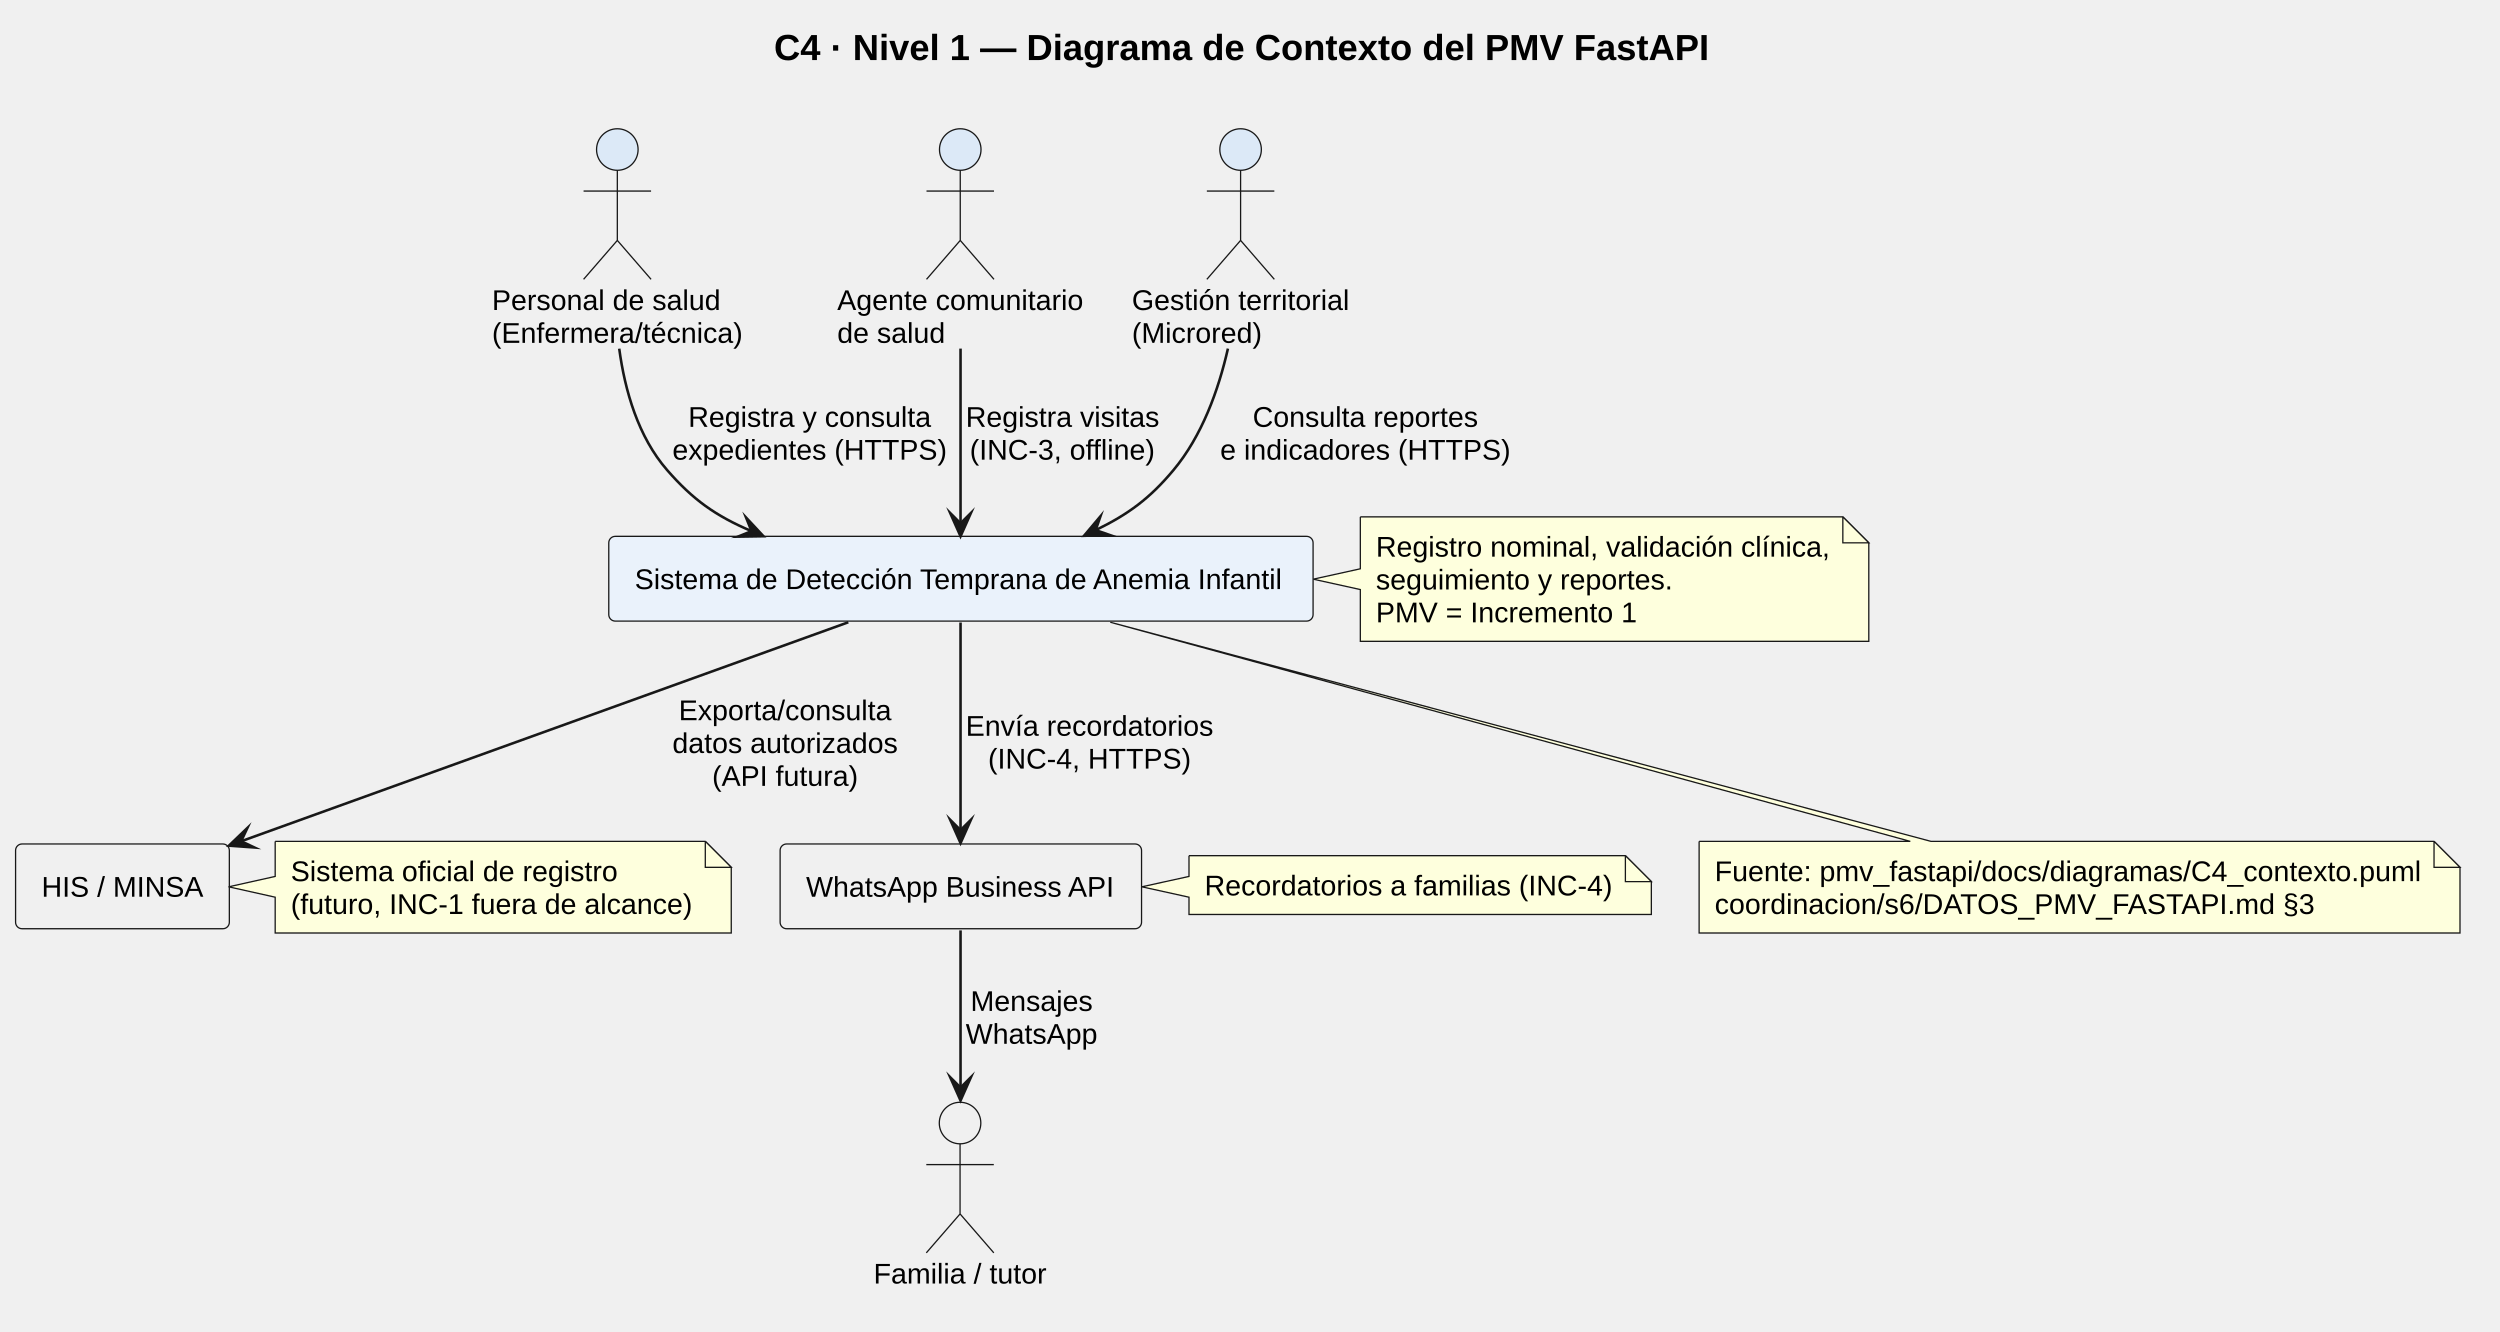
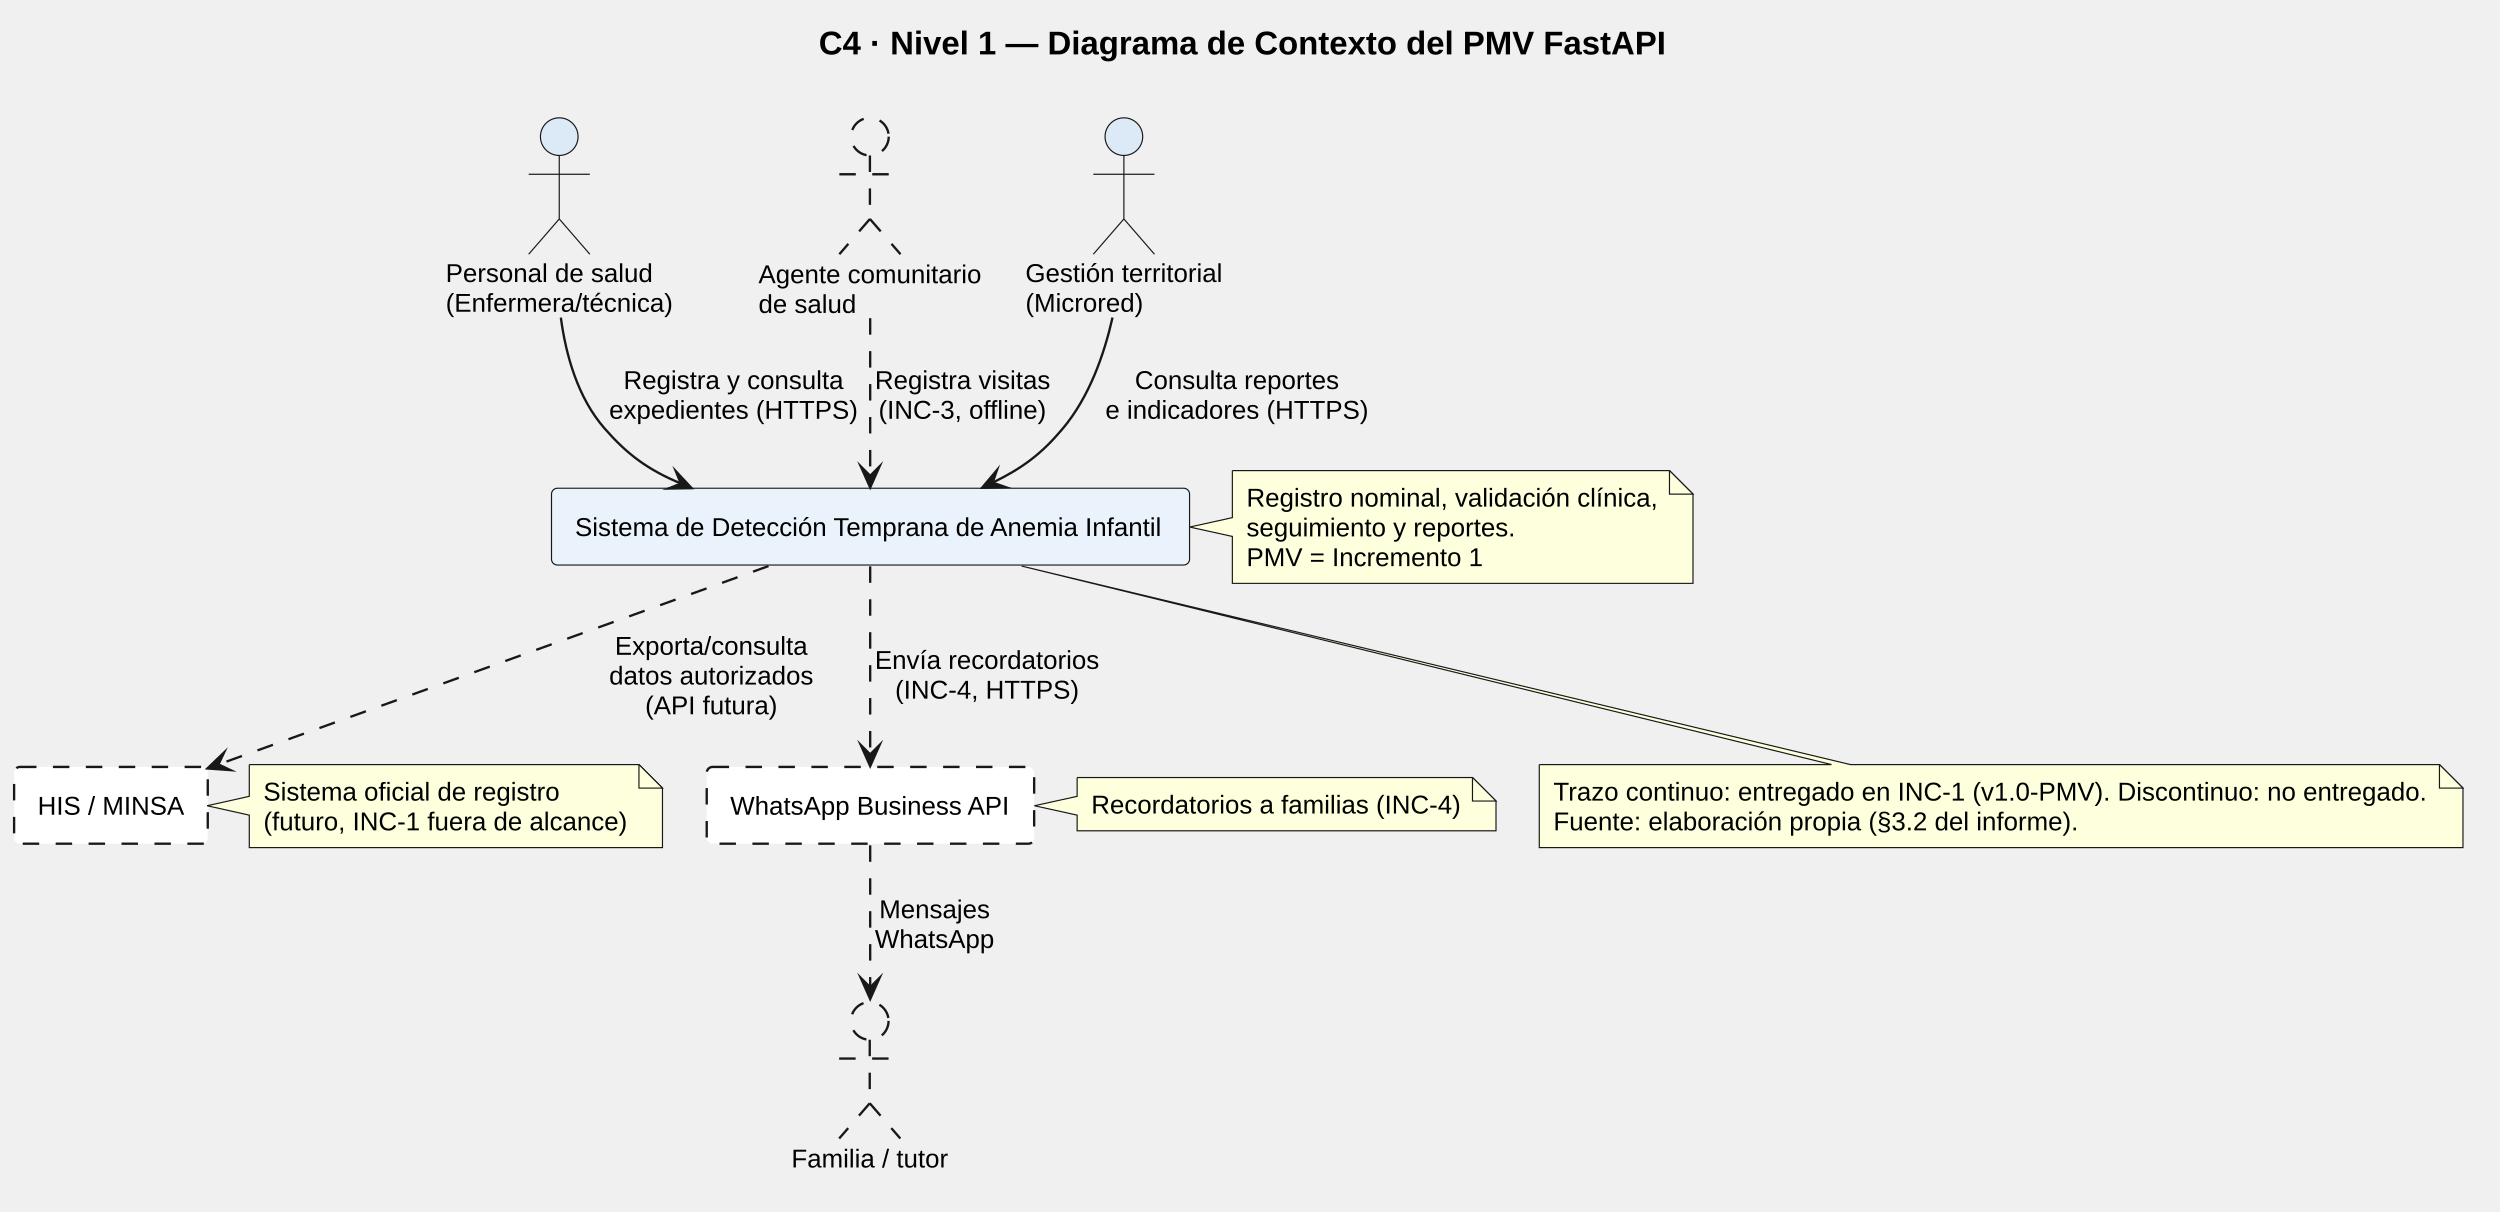
- <svg xmlns="http://www.w3.org/2000/svg" version="1.1" data-diagram-type="DESCRIPTION" style="width:963px;height:513px;background:#FFFFFF;" width="963px" height="513px" viewBox="0 0 963 513" zoomAndPan="magnify" preserveAspectRatio="none" contentStyleType="text/css">
+ <svg xmlns="http://www.w3.org/2000/svg" version="1.1" data-diagram-type="DESCRIPTION" style="width:1063px;height:515px;background:#FFFFFF;" width="1063px" height="515px" viewBox="0 0 1063 515" zoomAndPan="magnify" preserveAspectRatio="none" contentStyleType="text/css">
  <defs />
  <g font-family="sans-serif" lengthAdjust="spacing">
    <g class="title" data-source-line="8">
-       <text x="298.15" y="23.132" fill="#000" font-size="14" textLength="360.199" font-weight="700" font-family="'Arial'">C4 · Nivel 1 — Diagrama de Contexto del PMV FastAPI</text>
+       <text x="348.15" y="23.132" fill="#000" font-size="14" textLength="360.199" font-weight="700" font-family="'Arial'">C4 · Nivel 1 — Diagrama de Contexto del PMV FastAPI</text>
    </g>
    <g class="entity" data-qualified-name="enf" id="ent0001" data-source-line="10">
-       <ellipse cx="237.794" cy="57.599" rx="8" ry="8" fill="#DCE9F7" style="stroke:#181818;stroke-width:0.5;" />
-       <path d="M237.794,65.599 L237.794,92.599 M224.794,73.599 L250.794,73.599 M237.794,92.599 L224.794,107.599 M237.794,92.599 L250.794,107.599" style="stroke:#181818;stroke-width:0.5;" fill="none" />
-       <text x="189.5" y="119.417" fill="#000" font-size="11" textLength="88.059" font-family="'Arial'">Personal de salud</text>
-       <text x="189.5" y="132.065" fill="#000" font-size="11" textLength="96.588" font-family="'Arial'">(Enfermera/técnica)</text>
+       <ellipse cx="237.794" cy="58.099" rx="8" ry="8" fill="#DCE9F7" style="stroke:#181818;stroke-width:0.5;" />
+       <path d="M237.794,66.099 L237.794,93.099 M224.794,74.099 L250.794,74.099 M237.794,93.099 L224.794,108.099 M237.794,93.099 L250.794,108.099" style="stroke:#181818;stroke-width:0.5;" fill="none" />
+       <text x="189.5" y="119.917" fill="#000" font-size="11" textLength="88.059" font-family="'Arial'">Personal de salud</text>
+       <text x="189.5" y="132.565" fill="#000" font-size="11" textLength="96.588" font-family="'Arial'">(Enfermera/técnica)</text>
    </g>
    <g class="entity" data-qualified-name="acs" id="ent0002" data-source-line="11">
-       <ellipse cx="369.889" cy="57.599" rx="8" ry="8" fill="#DCE9F7" style="stroke:#181818;stroke-width:0.5;" />
-       <path d="M369.889,65.599 L369.889,92.599 M356.889,73.599 L382.889,73.599 M369.889,92.599 L356.889,107.599 M369.889,92.599 L382.889,107.599" style="stroke:#181818;stroke-width:0.5;" fill="none" />
-       <text x="322.5" y="119.417" fill="#000" font-size="11" textLength="94.778" font-family="'Arial'">Agente comunitario</text>
-       <text x="322.5" y="132.065" fill="#000" font-size="11" textLength="41.588" font-family="'Arial'">de salud</text>
+       <ellipse cx="369.889" cy="58.099" rx="8" ry="8" fill="#F0F0F0" style="stroke:#181818;stroke-width:1;stroke-dasharray:7,7;" />
+       <path d="M369.889,66.099 L369.889,93.099 M356.889,74.099 L382.889,74.099 M369.889,93.099 L356.889,108.099 M369.889,93.099 L382.889,108.099" style="stroke:#181818;stroke-width:1;stroke-dasharray:7,7;" fill="none" />
+       <text x="322.5" y="120.417" fill="#000" font-size="11" textLength="94.778" font-family="'Arial'">Agente comunitario</text>
+       <text x="322.5" y="133.065" fill="#000" font-size="11" textLength="41.588" font-family="'Arial'">de salud</text>
    </g>
    <g class="entity" data-qualified-name="mic" id="ent0003" data-source-line="12">
-       <ellipse cx="477.876" cy="57.599" rx="8" ry="8" fill="#DCE9F7" style="stroke:#181818;stroke-width:0.5;" />
-       <path d="M477.876,65.599 L477.876,92.599 M464.876,73.599 L490.876,73.599 M477.876,92.599 L464.876,107.599 M477.876,92.599 L490.876,107.599" style="stroke:#181818;stroke-width:0.5;" fill="none" />
-       <text x="436" y="119.417" fill="#000" font-size="11" textLength="83.751" font-family="'Arial'">Gestión territorial</text>
-       <text x="436" y="132.065" fill="#000" font-size="11" textLength="50.112" font-family="'Arial'">(Microred)</text>
+       <ellipse cx="477.876" cy="58.099" rx="8" ry="8" fill="#DCE9F7" style="stroke:#181818;stroke-width:0.5;" />
+       <path d="M477.876,66.099 L477.876,93.099 M464.876,74.099 L490.876,74.099 M477.876,93.099 L464.876,108.099 M477.876,93.099 L490.876,108.099" style="stroke:#181818;stroke-width:0.5;" fill="none" />
+       <text x="436" y="119.917" fill="#000" font-size="11" textLength="83.751" font-family="'Arial'">Gestión territorial</text>
+       <text x="436" y="132.565" fill="#000" font-size="11" textLength="50.112" font-family="'Arial'">(Microred)</text>
    </g>
    <g class="entity" data-qualified-name="sis" id="ent0004" data-source-line="14">
-       <rect x="234.5" y="206.599" width="271.297" height="32.649" fill="#EAF2FB" style="stroke:#181818;stroke-width:0.5;" rx="2.5" ry="2.5" />
-       <text x="244.5" y="226.917" fill="#000" font-size="11" textLength="251.297" font-family="'Arial'">Sistema de Detección Temprana de Anemia Infantil</text>
+       <rect x="234.5" y="207.599" width="271.297" height="32.649" fill="#EAF2FB" style="stroke:#181818;stroke-width:0.5;" rx="2.5" ry="2.5" />
+       <text x="244.5" y="227.917" fill="#000" font-size="11" textLength="251.297" font-family="'Arial'">Sistema de Detección Temprana de Anemia Infantil</text>
    </g>
    <g class="entity" data-qualified-name="GMN5" id="ent0006" data-source-line="16">
-       <path d="M524,199.099 L524,219.099 L505.844,223.099 L524,227.099 L524,247.045 A0,0 0 0 0 524,247.045 L719.861,247.045 A0,0 0 0 0 719.861,247.045 L719.861,209.099 L709.861,199.099 L524,199.099 A0,0 0 0 0 524,199.099" style="stroke:#181818;stroke-width:0.5;" fill="#FEFFDD" />
-       <path d="M709.861,199.099 L709.861,209.099 L719.861,209.099 L709.861,199.099" style="stroke:#181818;stroke-width:0.5;" fill="#FEFFDD" />
-       <text x="530" y="214.417" fill="#000" font-size="11" textLength="174.861" font-family="'Arial'">Registro nominal, validación clínica,</text>
-       <text x="530" y="227.065" fill="#000" font-size="11" textLength="114.334" font-family="'Arial'">seguimiento y reportes.</text>
-       <text x="530" y="239.714" fill="#000" font-size="11" textLength="100.574" font-family="'Arial'">PMV = Incremento 1</text>
+       <path d="M524,200.099 L524,220.099 L505.844,224.099 L524,228.099 L524,248.045 A0,0 0 0 0 524,248.045 L719.861,248.045 A0,0 0 0 0 719.861,248.045 L719.861,210.099 L709.861,200.099 L524,200.099 A0,0 0 0 0 524,200.099" style="stroke:#181818;stroke-width:0.5;" fill="#FEFFDD" />
+       <path d="M709.861,200.099 L709.861,210.099 L719.861,210.099 L709.861,200.099" style="stroke:#181818;stroke-width:0.5;" fill="#FEFFDD" />
+       <text x="530" y="215.417" fill="#000" font-size="11" textLength="174.861" font-family="'Arial'">Registro nominal, validación clínica,</text>
+       <text x="530" y="228.065" fill="#000" font-size="11" textLength="114.334" font-family="'Arial'">seguimiento y reportes.</text>
+       <text x="530" y="240.714" fill="#000" font-size="11" textLength="100.574" font-family="'Arial'">PMV = Incremento 1</text>
    </g>
    <g class="entity" data-qualified-name="his" id="ent0008" data-source-line="21">
-       <rect x="6" y="325.099" width="82.342" height="32.649" fill="#F0F0F0" style="stroke:#181818;stroke-width:0.5;" rx="2.5" ry="2.5" />
-       <text x="16" y="345.417" fill="#000" font-size="11" textLength="62.342" font-family="'Arial'">HIS / MINSA</text>
+       <rect x="6" y="326.099" width="82.342" height="32.649" fill="#FFF" style="stroke:#181818;stroke-width:1;stroke-dasharray:7,7;" rx="2.5" ry="2.5" />
+       <text x="16" y="346.417" fill="#000" font-size="11" textLength="62.342" font-family="'Arial'">HIS / MINSA</text>
    </g>
    <g class="entity" data-qualified-name="GMN9" id="ent0010" data-source-line="23">
-       <path d="M106,324.099 L106,337.599 L88.057,341.599 L106,345.599 L106,359.396 A0,0 0 0 0 106,359.396 L281.682,359.396 A0,0 0 0 0 281.682,359.396 L281.682,334.099 L271.682,324.099 L106,324.099 A0,0 0 0 0 106,324.099" style="stroke:#181818;stroke-width:0.5;" fill="#FEFFDD" />
-       <path d="M271.682,324.099 L271.682,334.099 L281.682,334.099 L271.682,324.099" style="stroke:#181818;stroke-width:0.5;" fill="#FEFFDD" />
-       <text x="112" y="339.417" fill="#000" font-size="11" textLength="125.941" font-family="'Arial'">Sistema oficial de registro</text>
-       <text x="112" y="352.065" fill="#000" font-size="11" textLength="154.682" font-family="'Arial'">(futuro, INC-1 fuera de alcance)</text>
+       <path d="M106,325.099 L106,338.599 L88.057,342.599 L106,346.599 L106,360.396 A0,0 0 0 0 106,360.396 L281.682,360.396 A0,0 0 0 0 281.682,360.396 L281.682,335.099 L271.682,325.099 L106,325.099 A0,0 0 0 0 106,325.099" style="stroke:#181818;stroke-width:0.5;" fill="#FEFFDD" />
+       <path d="M271.682,325.099 L271.682,335.099 L281.682,335.099 L271.682,325.099" style="stroke:#181818;stroke-width:0.5;" fill="#FEFFDD" />
+       <text x="112" y="340.417" fill="#000" font-size="11" textLength="125.941" font-family="'Arial'">Sistema oficial de registro</text>
+       <text x="112" y="353.065" fill="#000" font-size="11" textLength="154.682" font-family="'Arial'">(futuro, INC-1 fuera de alcance)</text>
    </g>
    <g class="entity" data-qualified-name="wa" id="ent0012" data-source-line="27">
-       <rect x="300.5" y="325.099" width="139.222" height="32.649" fill="#F0F0F0" style="stroke:#181818;stroke-width:0.5;" rx="2.5" ry="2.5" />
-       <text x="310.5" y="345.417" fill="#000" font-size="11" textLength="119.222" font-family="'Arial'">WhatsApp Business API</text>
+       <rect x="300.5" y="326.099" width="139.222" height="32.649" fill="#FFF" style="stroke:#181818;stroke-width:1;stroke-dasharray:7,7;" rx="2.5" ry="2.5" />
+       <text x="310.5" y="346.417" fill="#000" font-size="11" textLength="119.222" font-family="'Arial'">WhatsApp Business API</text>
    </g>
    <g class="entity" data-qualified-name="GMN13" id="ent0014" data-source-line="29">
-       <path d="M458,329.599 L458,337.599 L439.832,341.599 L458,345.599 L458,352.248 A0,0 0 0 0 458,352.248 L636.099,352.248 A0,0 0 0 0 636.099,352.248 L636.099,339.599 L626.099,329.599 L458,329.599 A0,0 0 0 0 458,329.599" style="stroke:#181818;stroke-width:0.5;" fill="#FEFFDD" />
-       <path d="M626.099,329.599 L626.099,339.599 L636.099,339.599 L626.099,329.599" style="stroke:#181818;stroke-width:0.5;" fill="#FEFFDD" />
-       <text x="464" y="344.917" fill="#000" font-size="11" textLength="157.099" font-family="'Arial'">Recordatorios a familias (INC-4)</text>
+       <path d="M458,330.599 L458,338.599 L439.832,342.599 L458,346.599 L458,353.248 A0,0 0 0 0 458,353.248 L636.099,353.248 A0,0 0 0 0 636.099,353.248 L636.099,340.599 L626.099,330.599 L458,330.599 A0,0 0 0 0 458,330.599" style="stroke:#181818;stroke-width:0.5;" fill="#FEFFDD" />
+       <path d="M626.099,330.599 L626.099,340.599 L636.099,340.599 L626.099,330.599" style="stroke:#181818;stroke-width:0.5;" fill="#FEFFDD" />
+       <text x="464" y="345.917" fill="#000" font-size="11" textLength="157.099" font-family="'Arial'">Recordatorios a familias (INC-4)</text>
    </g>
    <g class="entity" data-qualified-name="fam" id="ent0016" data-source-line="32">
-       <ellipse cx="369.814" cy="432.599" rx="8" ry="8" fill="#F0F0F0" style="stroke:#181818;stroke-width:0.5;" />
-       <path d="M369.814,440.599 L369.814,467.599 M356.814,448.599 L382.814,448.599 M369.814,467.599 L356.814,482.599 M369.814,467.599 L382.814,482.599" style="stroke:#181818;stroke-width:0.5;" fill="none" />
-       <text x="336.5" y="494.417" fill="#000" font-size="11" textLength="66.628" font-family="'Arial'">Familia / tutor</text>
+       <ellipse cx="369.814" cy="434.099" rx="8" ry="8" fill="#F0F0F0" style="stroke:#181818;stroke-width:1;stroke-dasharray:7,7;" />
+       <path d="M369.814,442.099 L369.814,469.099 M356.814,450.099 L382.814,450.099 M369.814,469.099 L356.814,484.099 M369.814,469.099 L382.814,484.099" style="stroke:#181818;stroke-width:1;stroke-dasharray:7,7;" fill="none" />
+       <text x="336.5" y="496.417" fill="#000" font-size="11" textLength="66.628" font-family="'Arial'">Familia / tutor</text>
    </g>
    <g class="entity" data-qualified-name="GMN23" id="ent0024" data-source-line="43">
-       <path d="M654.5,324.099 L654.5,359.396 A0,0 0 0 0 654.5,359.396 L947.589,359.396 A0,0 0 0 0 947.589,359.396 L947.589,334.099 L937.589,324.099 L743.838,324.099 L427.679,239.689 L735.838,324.099 L654.5,324.099 A0,0 0 0 0 654.5,324.099" style="stroke:#181818;stroke-width:0.5;" fill="#FEFFDD" />
-       <path d="M937.589,324.099 L937.589,334.099 L947.589,334.099 L937.589,324.099" style="stroke:#181818;stroke-width:0.5;" fill="#FEFFDD" />
-       <text x="660.5" y="339.417" fill="#000" font-size="11" textLength="272.089" font-family="'Arial'">Fuente: pmv_fastapi/docs/diagramas/C4_contexto.puml</text>
-       <text x="660.5" y="352.065" fill="#000" font-size="11" textLength="233.541" font-family="'Arial'">coordinacion/s6/DATOS_PMV_FASTAPI.md §3</text>
+       <path d="M654.5,325.099 L654.5,360.396 A0,0 0 0 0 654.5,360.396 L1047.255,360.396 A0,0 0 0 0 1047.255,360.396 L1047.255,335.099 L1037.255,325.099 L786.743,325.099 L434.371,240.689 L778.743,325.099 L654.5,325.099 A0,0 0 0 0 654.5,325.099" style="stroke:#181818;stroke-width:0.5;" fill="#FEFFDD" />
+       <path d="M1037.255,325.099 L1037.255,335.099 L1047.255,335.099 L1037.255,325.099" style="stroke:#181818;stroke-width:0.5;" fill="#FEFFDD" />
+       <text x="660.5" y="340.417" fill="#000" font-size="11" textLength="371.755" font-family="'Arial'">Trazo continuo: entregado en INC-1 (v1.0-PMV). Discontinuo: no entregado.</text>
+       <text x="660.5" y="353.065" fill="#000" font-size="11" textLength="223.185" font-family="'Arial'">Fuente: elaboración propia (§3.2 del informe).</text>
    </g>
    <g class="link" data-entity-1="ent0001" data-entity-2="ent0004" id="lnk17" data-link-type="dependency">
-       <polygon points="294.092,206.556,287.375,199.353,289.491,204.6,284.245,206.716,294.092,206.556" fill="#181818" style="stroke:#181818;stroke-width:1;stroke-linejoin:miter;stroke-miterlimit:10;" />
-       <path d="M238.524,134.309 C240.722,150.557 245.846,168.307 257,181.099 C266.875,192.424 275.533,198.666 289.491,204.6" style="stroke:#181818;stroke-width:1;" fill="none" />
-       <text x="265.11" y="164.417" fill="#000" font-size="11" textLength="93.543" font-family="'Arial'">Registra y consulta</text>
-       <text x="259" y="177.065" fill="#000" font-size="11" textLength="105.762" font-family="'Arial'">expedientes (HTTPS)</text>
+       <polygon points="294.082,207.565,287.365,200.362,289.481,205.608,284.234,207.724,294.082,207.565" fill="#181818" style="stroke:#181818;stroke-width:1;stroke-linejoin:miter;stroke-miterlimit:10;" />
+       <path d="M238.471,135.041 C240.66,151.381 245.793,169.231 257,182.099 C266.869,193.43 275.523,199.674 289.481,205.608" style="stroke:#181818;stroke-width:1;" fill="none" />
+       <text x="265.11" y="165.417" fill="#000" font-size="11" textLength="93.543" font-family="'Arial'">Registra y consulta</text>
+       <text x="259" y="178.065" fill="#000" font-size="11" textLength="105.762" font-family="'Arial'">expedientes (HTTPS)</text>
    </g>
    <g class="link" data-entity-1="ent0002" data-entity-2="ent0004" id="lnk18" data-link-type="dependency">
-       <polygon points="370,206.592,374,197.592,370,201.592,366,197.592,370,206.592" fill="#181818" style="stroke:#181818;stroke-width:1;stroke-linejoin:miter;stroke-miterlimit:10;" />
-       <path d="M370,134.286 C370,158.982 370,183.826 370,201.592" style="stroke:#181818;stroke-width:1;" fill="none" />
-       <text x="372" y="164.417" fill="#000" font-size="11" textLength="74.578" font-family="'Arial'">Registra visitas</text>
-       <text x="373.531" y="177.065" fill="#000" font-size="11" textLength="71.516" font-family="'Arial'">(INC-3, offline)</text>
+       <polygon points="370,207.302,374,198.302,370,202.302,366,198.302,370,207.302" fill="#181818" style="stroke:#181818;stroke-width:1;stroke-linejoin:miter;stroke-miterlimit:10;" />
+       <path d="M370,135.306 C370,159.92 370,184.527 370,202.302" style="stroke:#181818;stroke-width:1;stroke-dasharray:7,7;" fill="none" />
+       <text x="372" y="165.417" fill="#000" font-size="11" textLength="74.578" font-family="'Arial'">Registra visitas</text>
+       <text x="373.531" y="178.065" fill="#000" font-size="11" textLength="71.516" font-family="'Arial'">(INC-3, offline)</text>
    </g>
    <g class="link" data-entity-1="ent0003" data-entity-2="ent0004" id="lnk19" data-link-type="dependency">
-       <polygon points="417.557,206.393,427.4,206.056,422.054,204.207,423.903,198.861,417.557,206.393" fill="#181818" style="stroke:#181818;stroke-width:1;stroke-linejoin:miter;stroke-miterlimit:10;" />
-       <path d="M473,134.282 C469.337,150.337 462.992,167.954 452,181.099 C442.913,191.965 434.73,198.046 422.054,204.207" style="stroke:#181818;stroke-width:1;" fill="none" />
-       <text x="482.523" y="164.417" fill="#000" font-size="11" textLength="86.824" font-family="'Arial'">Consulta reportes</text>
-       <text x="470" y="177.065" fill="#000" font-size="11" textLength="111.869" font-family="'Arial'">e indicadores (HTTPS)</text>
+       <polygon points="417.568,207.401,427.411,207.065,422.065,205.216,423.914,199.87,417.568,207.401" fill="#181818" style="stroke:#181818;stroke-width:1;stroke-linejoin:miter;stroke-miterlimit:10;" />
+       <path d="M473.048,135.015 C469.392,151.16 463.039,168.877 452,182.099 C442.921,192.972 434.741,199.055 422.065,205.216" style="stroke:#181818;stroke-width:1;" fill="none" />
+       <text x="482.523" y="165.417" fill="#000" font-size="11" textLength="86.824" font-family="'Arial'">Consulta reportes</text>
+       <text x="470" y="178.065" fill="#000" font-size="11" textLength="111.869" font-family="'Arial'">e indicadores (HTTPS)</text>
    </g>
    <g class="link" data-entity-1="ent0004" data-entity-2="ent0008" id="lnk20" data-link-type="dependency">
-       <polygon points="88.184,325.744,98.007,326.454,92.887,324.048,95.293,318.928,88.184,325.744" fill="#181818" style="stroke:#181818;stroke-width:1;stroke-linejoin:miter;stroke-miterlimit:10;" />
-       <path d="M326.774,239.689 C264.287,262.227 154.212,301.929 92.887,324.048" style="stroke:#181818;stroke-width:1;" fill="none" />
-       <text x="261.449" y="277.417" fill="#000" font-size="11" textLength="81.936" font-family="'Arial'">Exporta/consulta</text>
-       <text x="259" y="290.065" fill="#000" font-size="11" textLength="86.834" font-family="'Arial'">datos autorizados</text>
-       <text x="274.297" y="302.714" fill="#000" font-size="11" textLength="56.241" font-family="'Arial'">(API futura)</text>
+       <polygon points="88.184,326.744,98.007,327.454,92.887,325.048,95.293,319.928,88.184,326.744" fill="#181818" style="stroke:#181818;stroke-width:1;stroke-linejoin:miter;stroke-miterlimit:10;" />
+       <path d="M326.774,240.689 C264.287,263.227 154.212,302.929 92.887,325.048" style="stroke:#181818;stroke-width:1;stroke-dasharray:7,7;" fill="none" />
+       <text x="261.449" y="278.417" fill="#000" font-size="11" textLength="81.936" font-family="'Arial'">Exporta/consulta</text>
+       <text x="259" y="291.065" fill="#000" font-size="11" textLength="86.834" font-family="'Arial'">datos autorizados</text>
+       <text x="274.297" y="303.714" fill="#000" font-size="11" textLength="56.241" font-family="'Arial'">(API futura)</text>
    </g>
    <g class="link" data-entity-1="ent0004" data-entity-2="ent0012" id="lnk21" data-link-type="dependency">
-       <polygon points="370,324.764,374,315.764,370,319.764,366,315.764,370,324.764" fill="#181818" style="stroke:#181818;stroke-width:1;stroke-linejoin:miter;stroke-miterlimit:10;" />
-       <path d="M370,239.81 C370,262.045 370,297.462 370,319.764" style="stroke:#181818;stroke-width:1;" fill="none" />
-       <text x="372" y="283.417" fill="#000" font-size="11" textLength="95.38" font-family="'Arial'">Envía recordatorios</text>
-       <text x="380.58" y="296.065" fill="#000" font-size="11" textLength="78.219" font-family="'Arial'">(INC-4, HTTPS)</text>
+       <polygon points="370,325.764,374,316.764,370,320.764,366,316.764,370,325.764" fill="#181818" style="stroke:#181818;stroke-width:1;stroke-linejoin:miter;stroke-miterlimit:10;" />
+       <path d="M370,240.81 C370,263.045 370,298.462 370,320.764" style="stroke:#181818;stroke-width:1;stroke-dasharray:7,7;" fill="none" />
+       <text x="372" y="284.417" fill="#000" font-size="11" textLength="95.38" font-family="'Arial'">Envía recordatorios</text>
+       <text x="380.58" y="297.065" fill="#000" font-size="11" textLength="78.219" font-family="'Arial'">(INC-4, HTTPS)</text>
    </g>
    <g class="link" data-entity-1="ent0012" data-entity-2="ent0016" id="lnk22" data-link-type="dependency">
-       <polygon points="370,423.934,374,414.934,370,418.934,366,414.934,370,423.934" fill="#181818" style="stroke:#181818;stroke-width:1;stroke-linejoin:miter;stroke-miterlimit:10;" />
-       <path d="M370,358.378 C370,375.094 370,397.044 370,418.934" style="stroke:#181818;stroke-width:1;" fill="none" />
-       <text x="373.834" y="389.417" fill="#000" font-size="11" textLength="47.078" font-family="'Arial'">Mensajes</text>
-       <text x="372" y="402.065" fill="#000" font-size="11" textLength="50.746" font-family="'Arial'">WhatsApp</text>
+       <polygon points="370,424.788,374,415.788,370,419.788,366,415.788,370,424.788" fill="#181818" style="stroke:#181818;stroke-width:1;stroke-linejoin:miter;stroke-miterlimit:10;" />
+       <path d="M370,359.445 C370,376.108 370,397.895 370,419.788" style="stroke:#181818;stroke-width:1;stroke-dasharray:7,7;" fill="none" />
+       <text x="373.834" y="390.417" fill="#000" font-size="11" textLength="47.078" font-family="'Arial'">Mensajes</text>
+       <text x="372" y="403.065" fill="#000" font-size="11" textLength="50.746" font-family="'Arial'">WhatsApp</text>
    </g>
  </g>
</svg>
